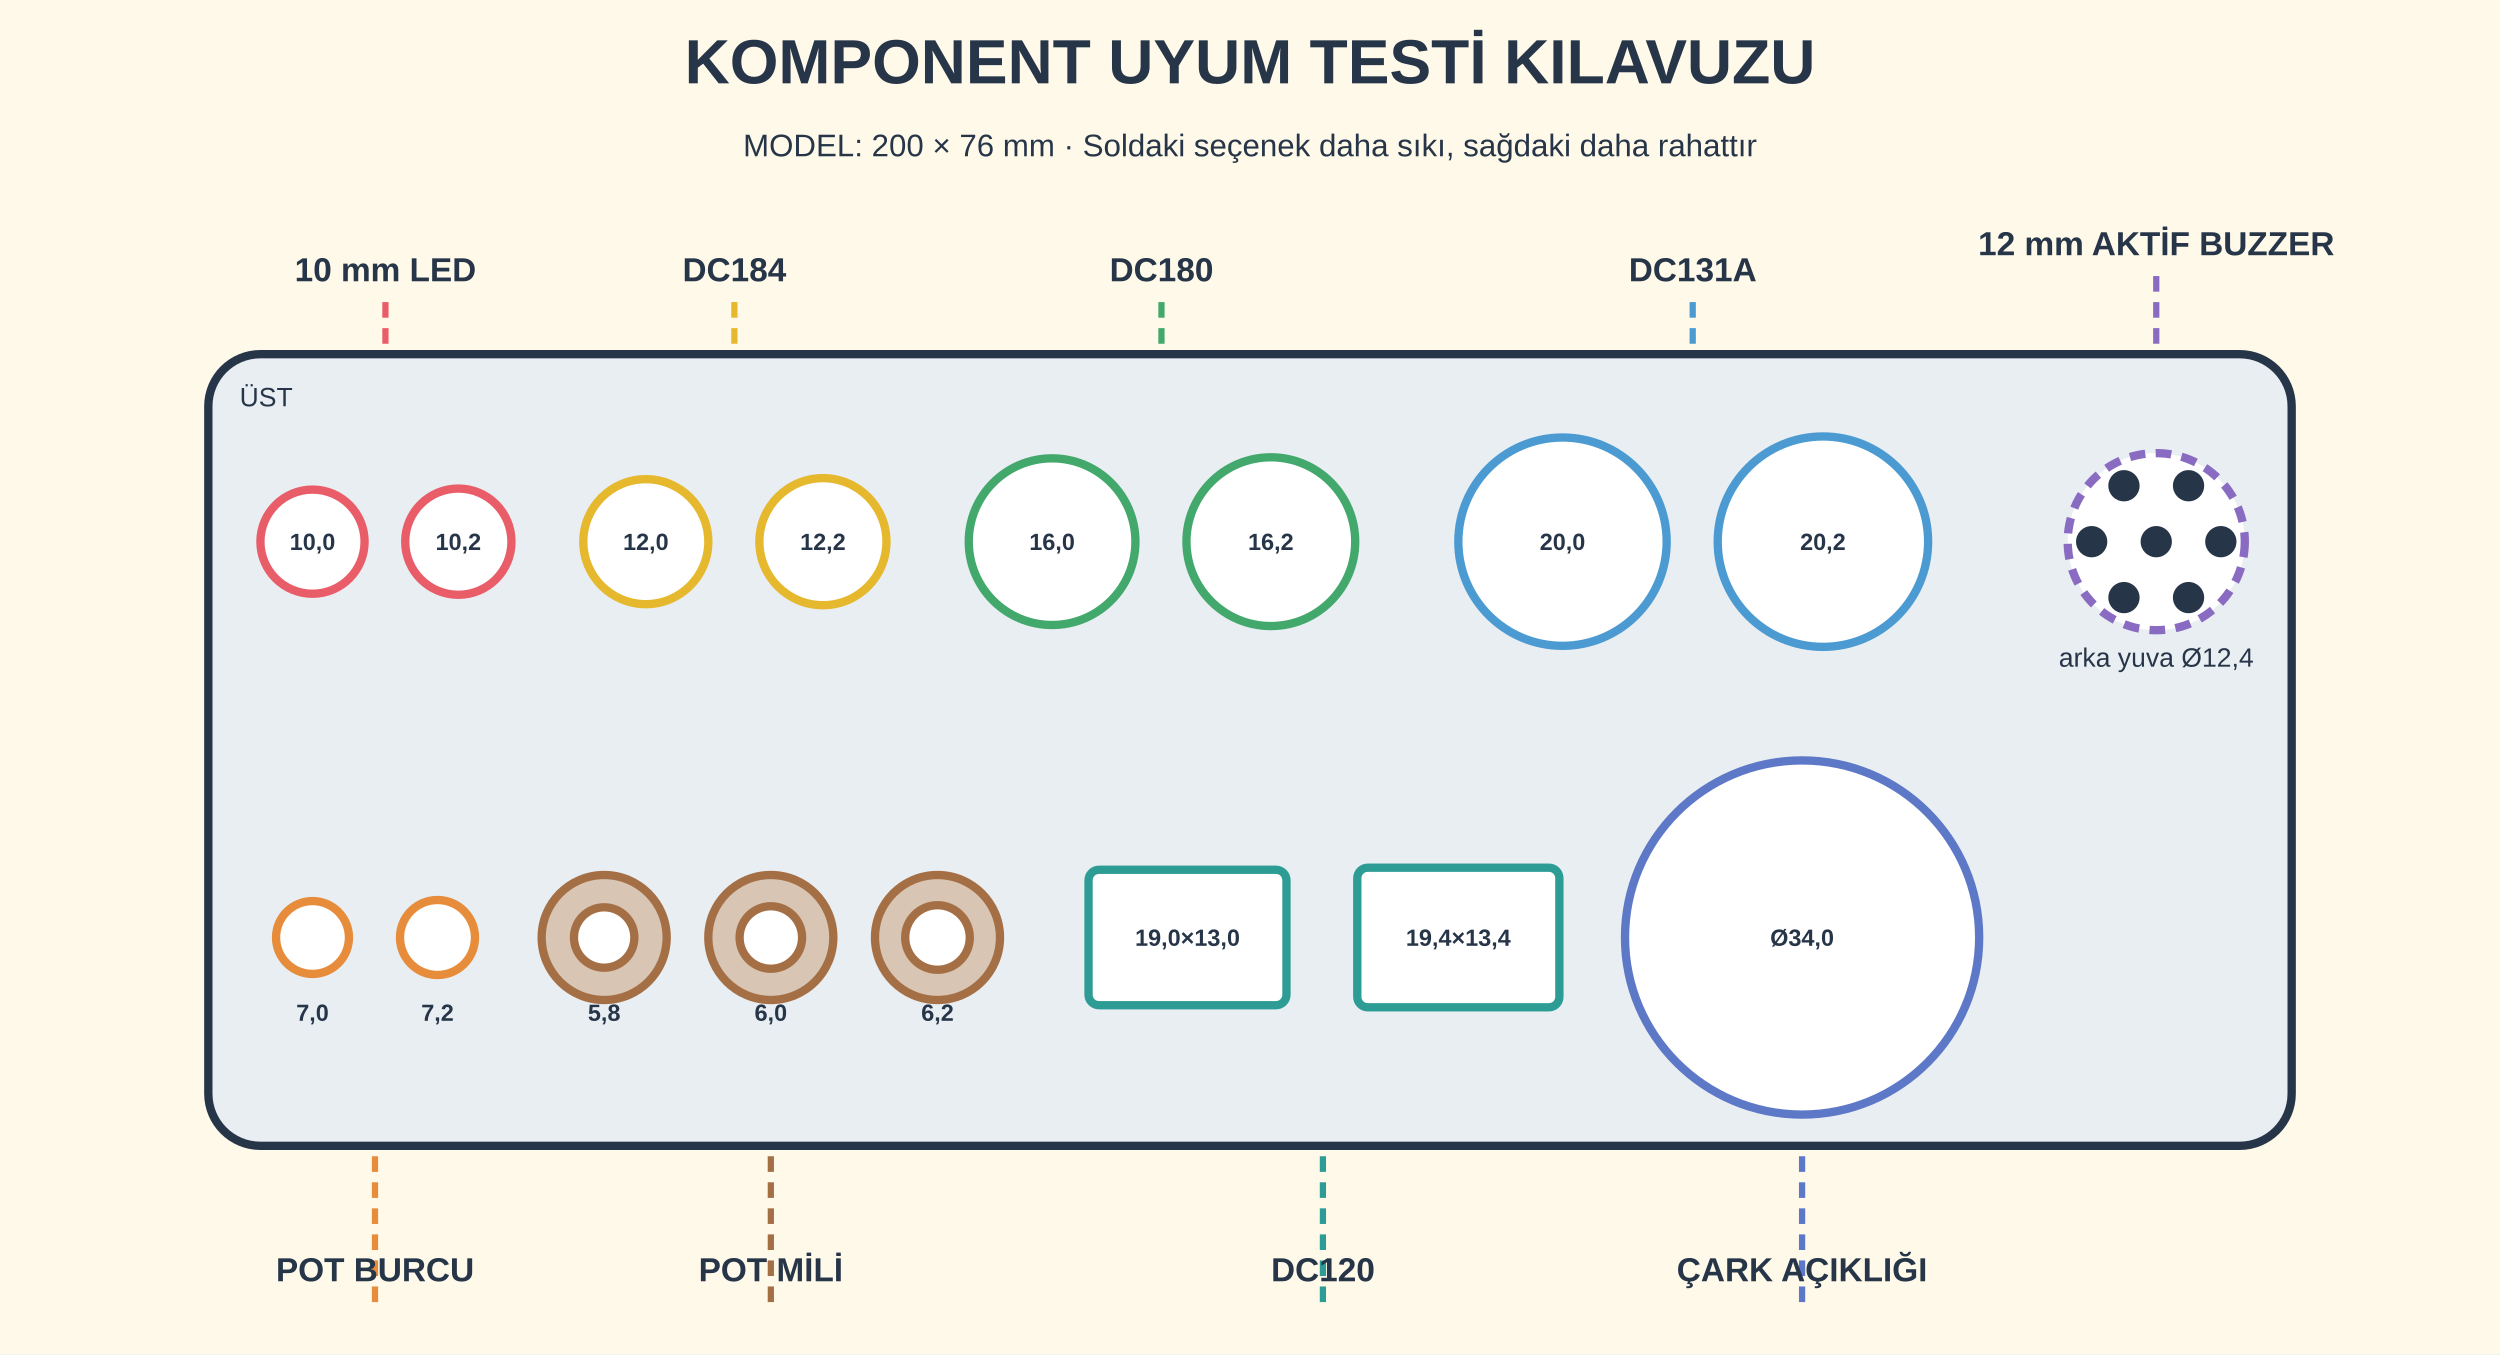
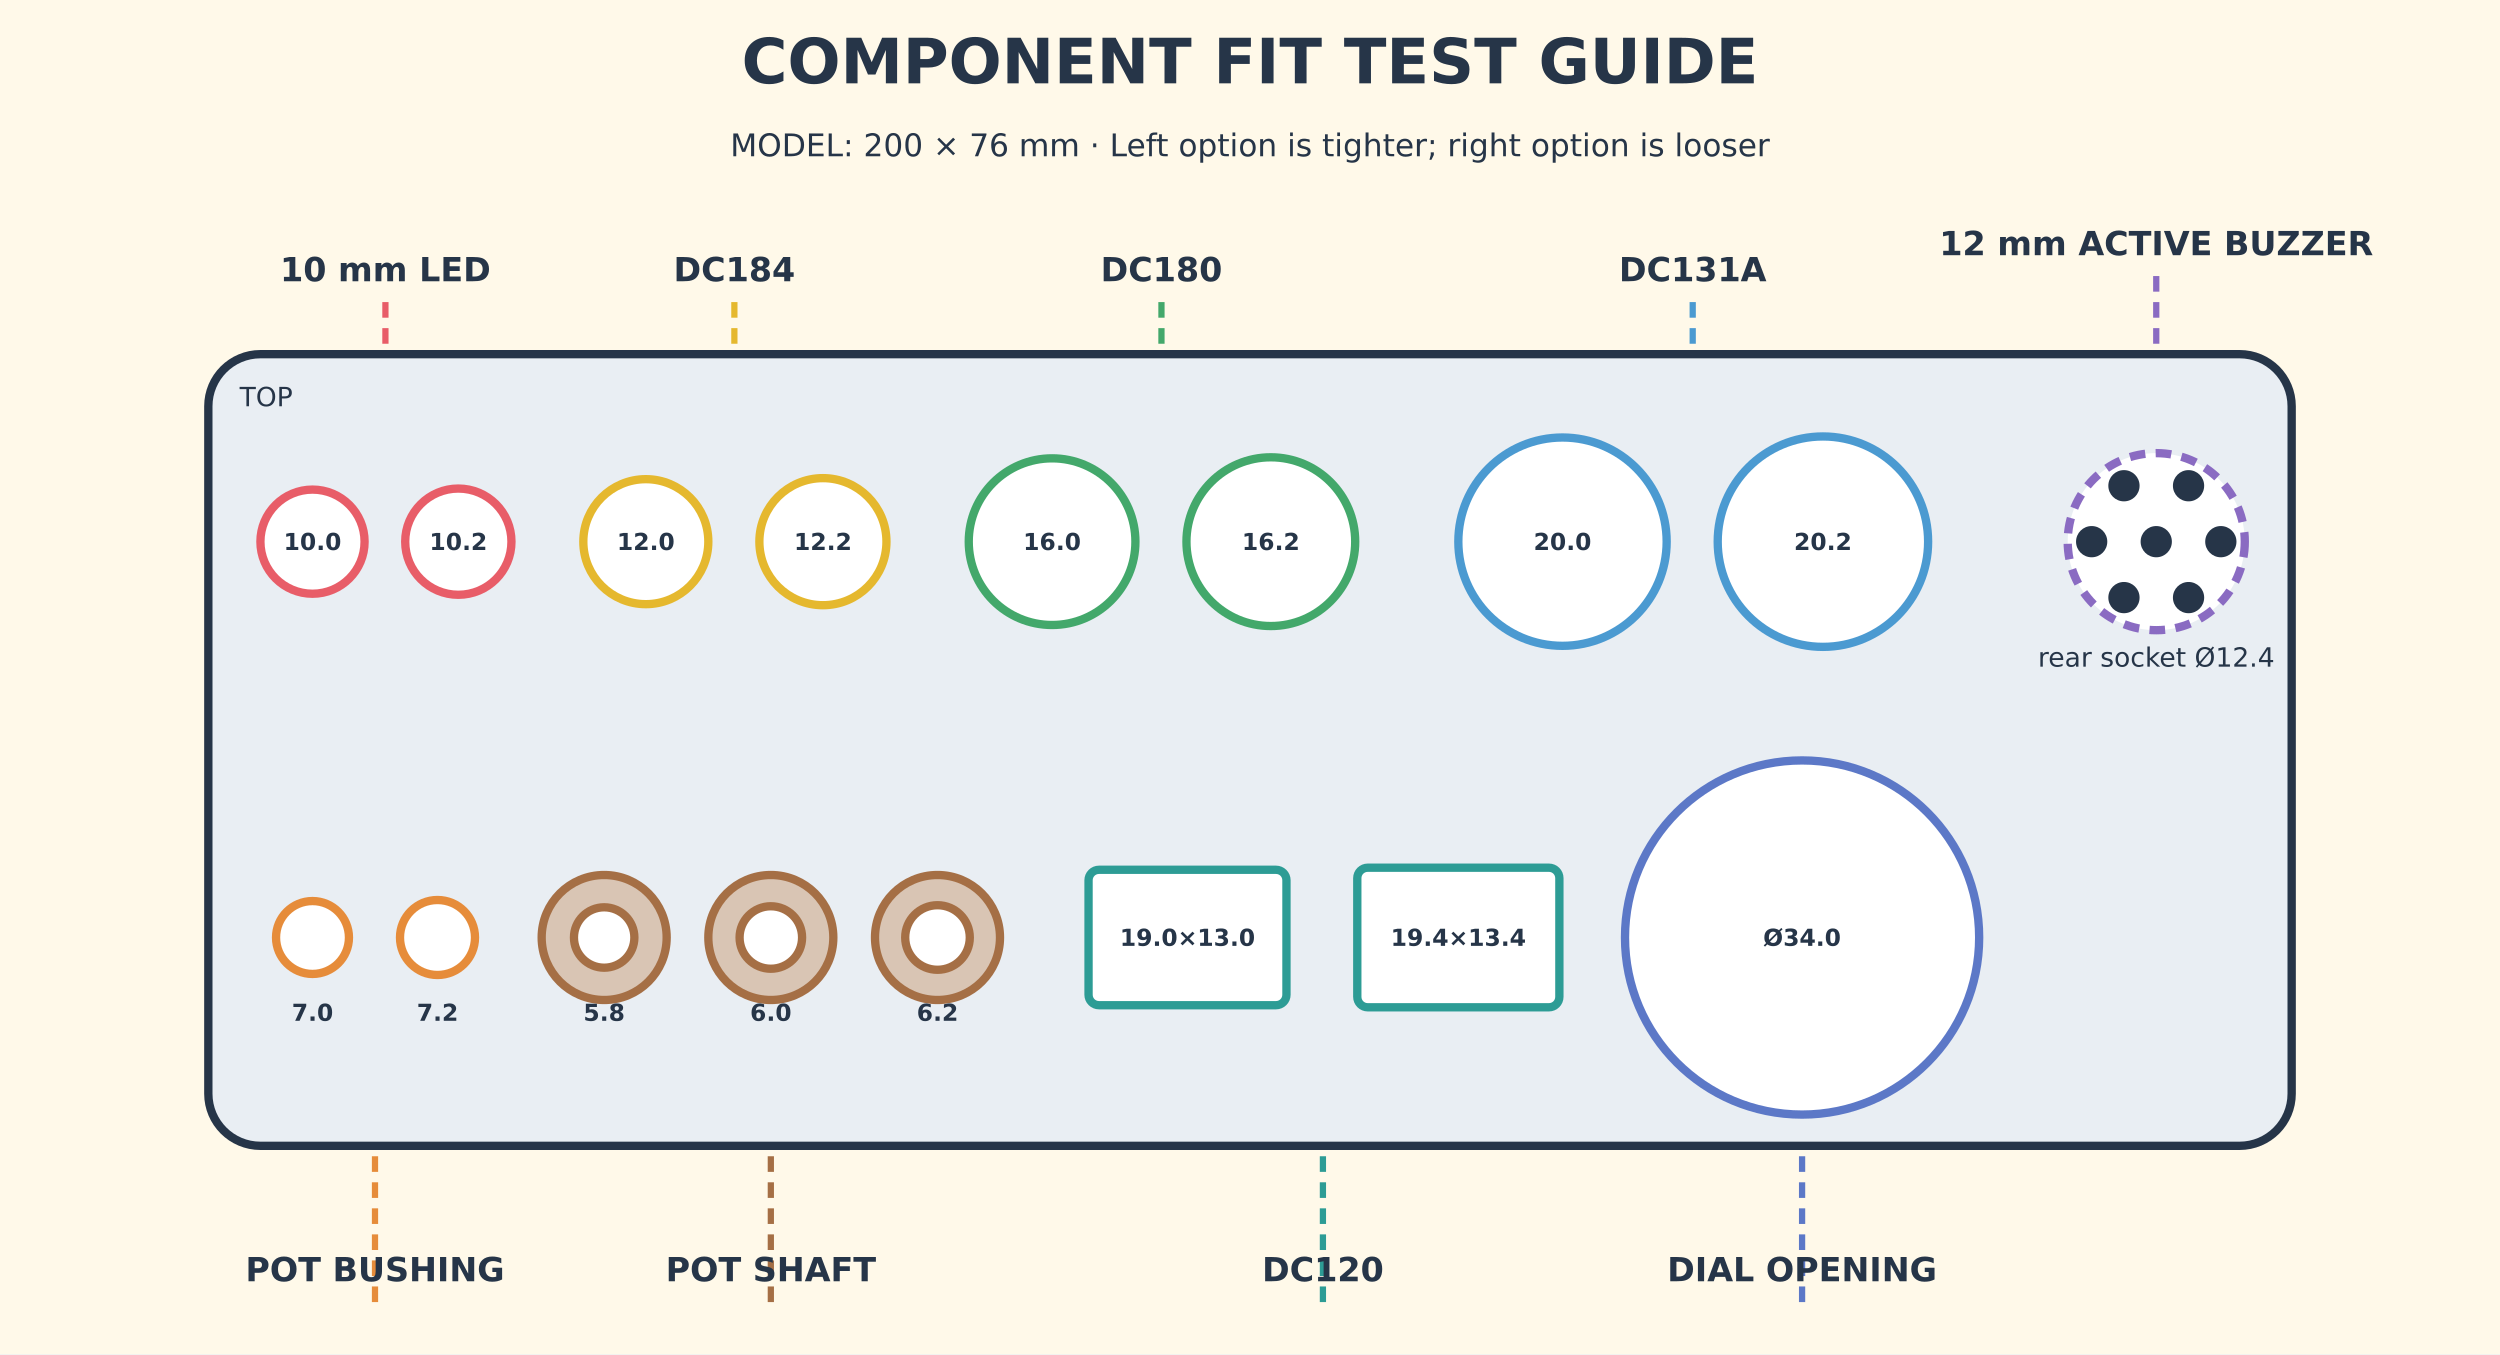
<svg xmlns="http://www.w3.org/2000/svg" width="240mm" height="130mm" viewBox="0 0 240 130">
-   <style>text{font-family:Arial,sans-serif;fill:#263548}.title{font-size:6px;font-weight:bold}.subtitle{font-size:3px}.group{font-size:3.2px;font-weight:bold}.size{font-size:2.25px;font-weight:bold}.note{font-size:2.55px}</style>
+   <style>@font-face{font-family:'DejaVu Sans';src:url('../assets/fonts/DejaVuSans.ttf') format('truetype');font-weight:400}@font-face{font-family:'DejaVu Sans';src:url('../assets/fonts/DejaVuSans-Bold.ttf') format('truetype');font-weight:700}text{font-family:'DejaVu Sans',sans-serif;fill:#263548}.title{font-size:6px;font-weight:bold}.subtitle{font-size:3px}.group{font-size:3.2px;font-weight:bold}.size{font-size:2.25px;font-weight:bold}.note{font-size:2.55px}</style>
  <rect width="240" height="130" fill="#FFF9E9" />
-   <text x="120" y="8" text-anchor="middle" class="title">KOMPONENT UYUM TESTİ KILAVUZU</text>
-   <text x="120" y="15" text-anchor="middle" class="subtitle">MODEL: 200 × 76 mm · Soldaki seçenek daha sıkı, sağdaki daha rahattır</text>
+   <text x="120" y="8" text-anchor="middle" class="title">COMPONENT FIT TEST GUIDE</text>
+   <text x="120" y="15" text-anchor="middle" class="subtitle">MODEL: 200 × 76 mm · Left option is tighter; right option is looser</text>
  <rect id="coupon-outline" x="20" y="34" width="200" height="76" rx="5" fill="#E9EEF3" stroke="#263548" stroke-width="0.8" />
-   <text x="23" y="39" class="note" fill="#64748B">ÜST</text>
+   <text x="23" y="39" class="note" fill="#64748B">TOP</text>
  <path d="M37.0 29 V34" stroke="#E85D68" stroke-width="0.6" stroke-dasharray="1.5 1" />
  <text x="37.0" y="27" text-anchor="middle" class="group" fill="#E85D68">10 mm LED</text>
  <circle class="fit-led" cx="30" cy="52" r="5.0" fill="#FFFFFF" stroke="#E85D68" stroke-width="0.8" />
-   <text x="30" y="52.8" text-anchor="middle" class="size">10,0</text>
+   <text x="30" y="52.8" text-anchor="middle" class="size">10.0</text>
  <circle class="fit-led" cx="44" cy="52" r="5.1" fill="#FFFFFF" stroke="#E85D68" stroke-width="0.8" />
-   <text x="44" y="52.8" text-anchor="middle" class="size">10,2</text>
+   <text x="44" y="52.8" text-anchor="middle" class="size">10.2</text>
  <path d="M70.5 29 V34" stroke="#E5B82E" stroke-width="0.6" stroke-dasharray="1.5 1" />
  <text x="70.5" y="27" text-anchor="middle" class="group" fill="#E5B82E">DC184</text>
  <circle class="fit-dc184" cx="62" cy="52" r="6.0" fill="#FFFFFF" stroke="#E5B82E" stroke-width="0.8" />
-   <text x="62" y="52.8" text-anchor="middle" class="size">12,0</text>
+   <text x="62" y="52.8" text-anchor="middle" class="size">12.0</text>
  <circle class="fit-dc184" cx="79" cy="52" r="6.1" fill="#FFFFFF" stroke="#E5B82E" stroke-width="0.8" />
-   <text x="79" y="52.8" text-anchor="middle" class="size">12,2</text>
+   <text x="79" y="52.8" text-anchor="middle" class="size">12.2</text>
  <path d="M111.5 29 V34" stroke="#43A86B" stroke-width="0.6" stroke-dasharray="1.5 1" />
  <text x="111.5" y="27" text-anchor="middle" class="group" fill="#43A86B">DC180</text>
  <circle class="fit-dc180" cx="101" cy="52" r="8.0" fill="#FFFFFF" stroke="#43A86B" stroke-width="0.8" />
-   <text x="101" y="52.8" text-anchor="middle" class="size">16,0</text>
+   <text x="101" y="52.8" text-anchor="middle" class="size">16.0</text>
  <circle class="fit-dc180" cx="122" cy="52" r="8.1" fill="#FFFFFF" stroke="#43A86B" stroke-width="0.8" />
-   <text x="122" y="52.8" text-anchor="middle" class="size">16,2</text>
+   <text x="122" y="52.8" text-anchor="middle" class="size">16.2</text>
  <path d="M162.5 29 V34" stroke="#4B9AD1" stroke-width="0.6" stroke-dasharray="1.5 1" />
  <text x="162.5" y="27" text-anchor="middle" class="group" fill="#4B9AD1">DC131A</text>
  <circle class="fit-dc131a" cx="150" cy="52" r="10.0" fill="#FFFFFF" stroke="#4B9AD1" stroke-width="0.8" />
-   <text x="150" y="52.8" text-anchor="middle" class="size">20,0</text>
+   <text x="150" y="52.8" text-anchor="middle" class="size">20.0</text>
  <circle class="fit-dc131a" cx="175" cy="52" r="10.1" fill="#FFFFFF" stroke="#4B9AD1" stroke-width="0.8" />
-   <text x="175" y="52.8" text-anchor="middle" class="size">20,2</text>
+   <text x="175" y="52.8" text-anchor="middle" class="size">20.2</text>
  <path d="M207 26.5 V34" stroke="#8A6BC2" stroke-width="0.6" stroke-dasharray="1.5 1" />
-   <text x="207" y="24.5" text-anchor="middle" class="group" fill="#8A6BC2">12 mm AKTİF BUZZER</text>
+   <text x="207" y="24.5" text-anchor="middle" class="group" fill="#8A6BC2">12 mm ACTIVE BUZZER</text>
  <circle cx="207" cy="52" r="8.5" fill="#FFFFFF" stroke="#8A6BC2" stroke-width="0.8" stroke-dasharray="1.5 1" />
  <circle cx="213.2" cy="52.0" r="1.5" fill="#263548" />
  <circle cx="210.1" cy="57.369" r="1.5" fill="#263548" />
  <circle cx="203.9" cy="57.369" r="1.5" fill="#263548" />
  <circle cx="200.8" cy="52.0" r="1.5" fill="#263548" />
  <circle cx="203.9" cy="46.631" r="1.5" fill="#263548" />
  <circle cx="210.1" cy="46.631" r="1.5" fill="#263548" />
  <circle cx="207" cy="52" r="1.5" fill="#263548" />
-   <text x="207" y="64" text-anchor="middle" class="note">arka yuva Ø12,4</text>
+   <text x="207" y="64" text-anchor="middle" class="note">rear socket Ø12.4</text>
  <circle class="fit-pot-bushing" cx="30" cy="90" r="3.5" fill="#FFFFFF" stroke="#E68C3A" stroke-width="0.8" />
-   <text x="30" y="98" text-anchor="middle" class="size">7,0</text>
+   <text x="30" y="98" text-anchor="middle" class="size">7.0</text>
  <circle class="fit-pot-bushing" cx="42" cy="90" r="3.6" fill="#FFFFFF" stroke="#E68C3A" stroke-width="0.8" />
-   <text x="42" y="98" text-anchor="middle" class="size">7,2</text>
+   <text x="42" y="98" text-anchor="middle" class="size">7.2</text>
  <circle cx="58" cy="90" r="6" fill="#D9C5B4" stroke="#A56F45" stroke-width="0.8" />
  <circle class="fit-shaft" cx="58" cy="90" r="2.9" fill="#FFFFFF" stroke="#A56F45" stroke-width="0.8" />
-   <text x="58" y="98" text-anchor="middle" class="size">5,8</text>
+   <text x="58" y="98" text-anchor="middle" class="size">5.8</text>
  <circle cx="74" cy="90" r="6" fill="#D9C5B4" stroke="#A56F45" stroke-width="0.8" />
  <circle class="fit-shaft" cx="74" cy="90" r="3.0" fill="#FFFFFF" stroke="#A56F45" stroke-width="0.8" />
-   <text x="74" y="98" text-anchor="middle" class="size">6,0</text>
+   <text x="74" y="98" text-anchor="middle" class="size">6.0</text>
  <circle cx="90" cy="90" r="6" fill="#D9C5B4" stroke="#A56F45" stroke-width="0.8" />
  <circle class="fit-shaft" cx="90" cy="90" r="3.1" fill="#FFFFFF" stroke="#A56F45" stroke-width="0.8" />
-   <text x="90" y="98" text-anchor="middle" class="size">6,2</text>
+   <text x="90" y="98" text-anchor="middle" class="size">6.2</text>
  <rect class="fit-dc120" x="104.5" y="83.5" width="19.0" height="13.0" rx="1" fill="#FFFFFF" stroke="#2D9C95" stroke-width="0.8" />
-   <text x="114" y="90.8" text-anchor="middle" class="size">19,0×13,0</text>
+   <text x="114" y="90.8" text-anchor="middle" class="size">19.0×13.0</text>
  <rect class="fit-dc120" x="130.3" y="83.3" width="19.4" height="13.4" rx="1" fill="#FFFFFF" stroke="#2D9C95" stroke-width="0.8" />
-   <text x="140" y="90.8" text-anchor="middle" class="size">19,4×13,4</text>
+   <text x="140" y="90.8" text-anchor="middle" class="size">19.4×13.4</text>
  <circle class="fit-dial" cx="173" cy="90" r="17.0" fill="#FFFFFF" stroke="#5C78C7" stroke-width="0.8" />
-   <text x="173" y="90.8" text-anchor="middle" class="size">Ø34,0</text>
+   <text x="173" y="90.8" text-anchor="middle" class="size">Ø34.0</text>
  <path d="M36 125 V110" stroke="#E68C3A" stroke-width="0.6" stroke-dasharray="1.5 1" />
-   <text x="36" y="123" text-anchor="middle" class="group" fill="#E68C3A">POT BURCU</text>
+   <text x="36" y="123" text-anchor="middle" class="group" fill="#E68C3A">POT BUSHING</text>
  <path d="M74 125 V110" stroke="#A56F45" stroke-width="0.6" stroke-dasharray="1.5 1" />
-   <text x="74" y="123" text-anchor="middle" class="group" fill="#A56F45">POT MİLİ</text>
+   <text x="74" y="123" text-anchor="middle" class="group" fill="#A56F45">POT SHAFT</text>
  <path d="M127 125 V110" stroke="#2D9C95" stroke-width="0.6" stroke-dasharray="1.5 1" />
  <text x="127" y="123" text-anchor="middle" class="group" fill="#2D9C95">DC120</text>
  <path d="M173 125 V110" stroke="#5C78C7" stroke-width="0.6" stroke-dasharray="1.5 1" />
-   <text x="173" y="123" text-anchor="middle" class="group" fill="#5C78C7">ÇARK AÇIKLIĞI</text>
+   <text x="173" y="123" text-anchor="middle" class="group" fill="#5C78C7">DIAL OPENING</text>
</svg>
